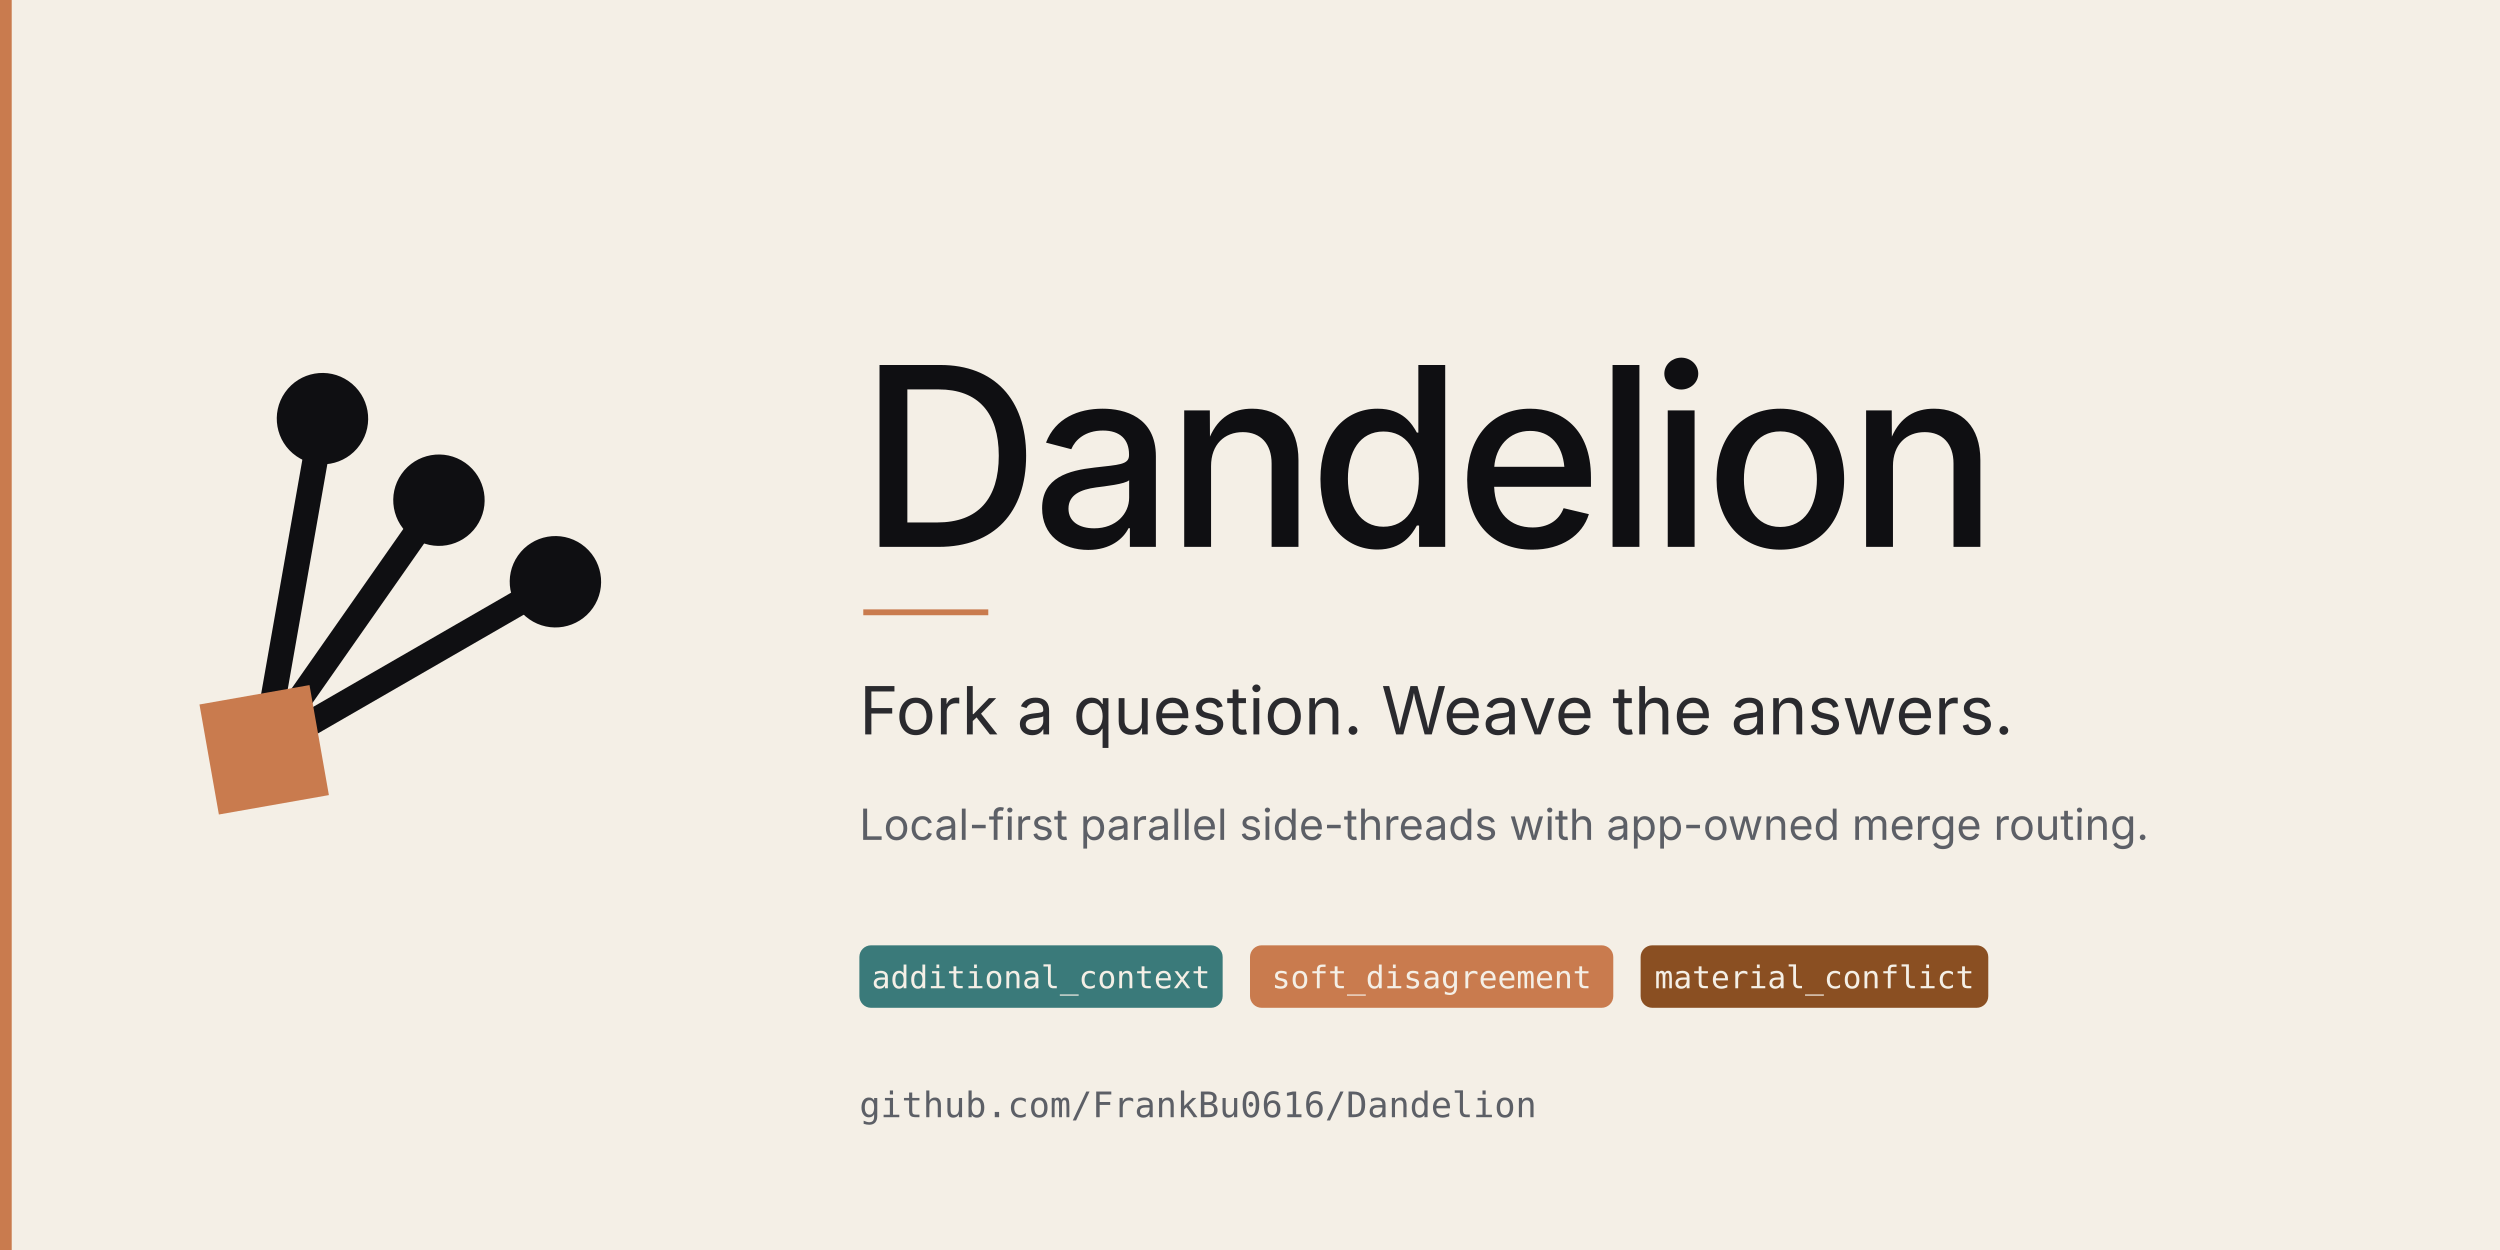
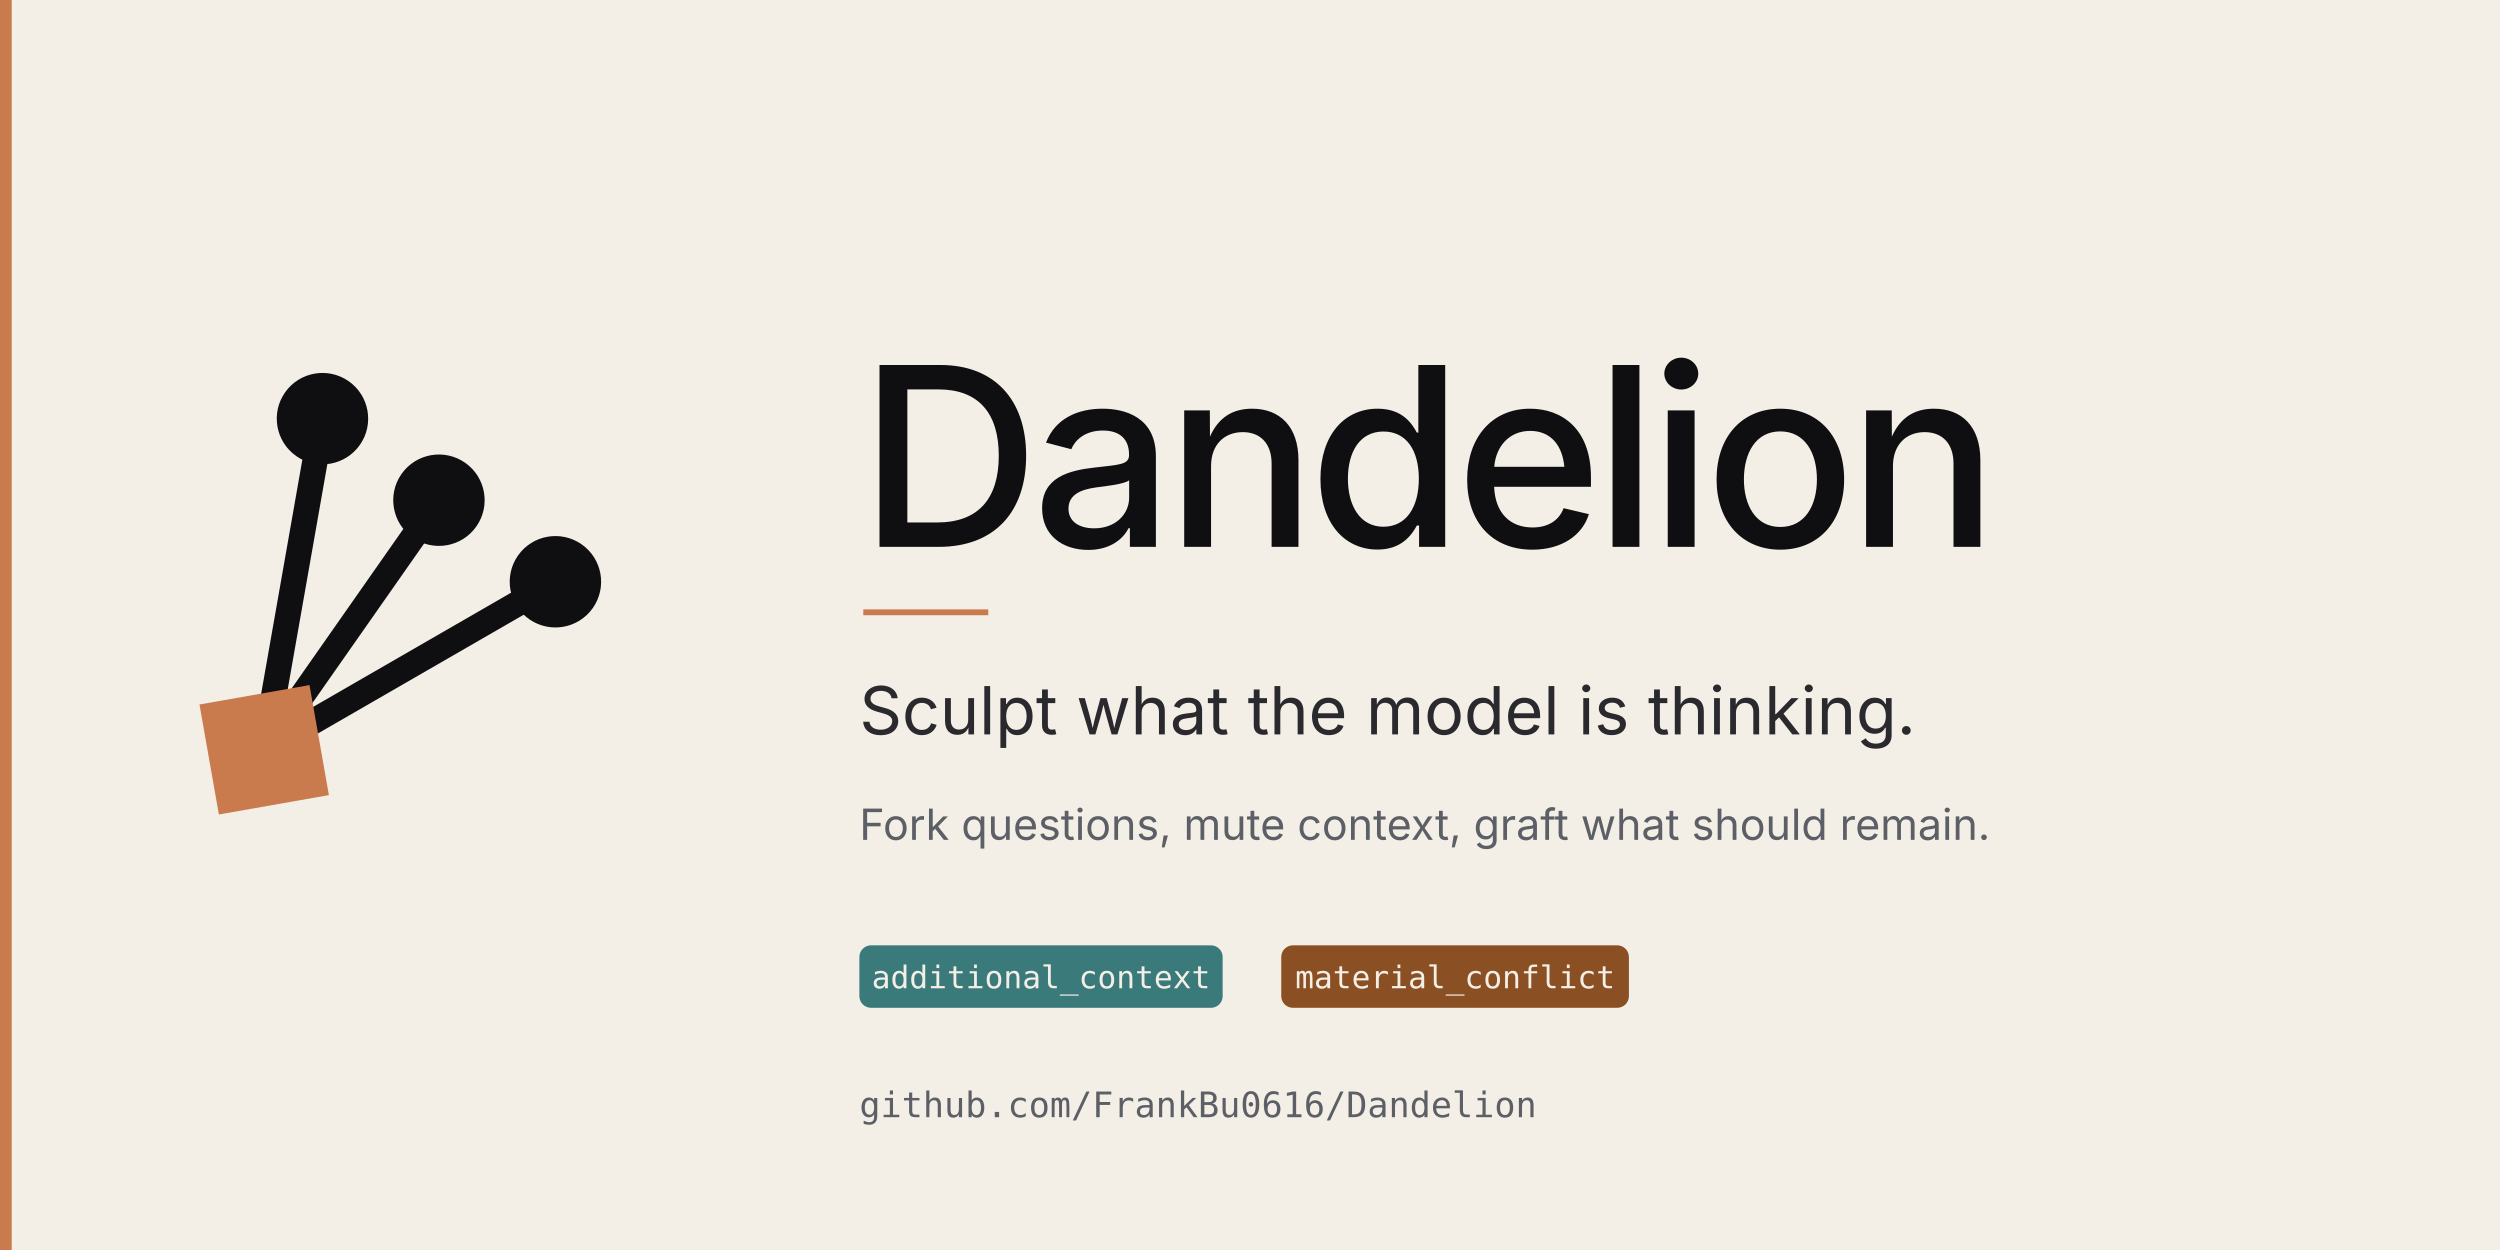
<svg xmlns="http://www.w3.org/2000/svg" viewBox="0 0 1280 640" width="1280" height="640">
  <rect width="1280" height="640" fill="#F4EFE6" />
  <rect x="0" y="0" width="6" height="640" fill="#C97B4E" />
  <g transform="translate(180 320) scale(2.6) translate(-60 -60)" color="#0F0F12">
    <g transform="rotate(35 60 60)">
      <g stroke="currentColor" stroke-width="5" stroke-linecap="round">
        <line x1="32" y1="30" x2="60" y2="90" />
        <line x1="60" y1="30" x2="60" y2="90" />
        <line x1="88" y1="30" x2="60" y2="90" />
      </g>
      <circle cx="32" cy="30" r="9" fill="currentColor" />
      <circle cx="60" cy="30" r="9" fill="currentColor" />
      <circle cx="88" cy="30" r="9" fill="currentColor" />
      <g transform="translate(60 90) rotate(45)">
        <rect x="-11" y="-11" width="22" height="22" fill="#C97B4E" />
      </g>
    </g>
  </g>
  <g font-family="Inter, -apple-system, 'Segoe UI', system-ui, sans-serif">
    <text x="440" y="280" font-size="128" font-weight="500" letter-spacing="-4" fill="#0F0F12">Dandelion</text>
    <rect x="442" y="312" width="64" height="3" fill="#C97B4E" />
-     <text x="440" y="376" font-size="34" font-weight="400" fill="#2A2A2E">Fork a question. Weave the answers.</text>
-     <text x="440" y="430" font-size="22" font-weight="400" fill="#5C5F66">Local-first parallel side-threads with app-owned merge routing.</text>
+     <text x="440" y="376" font-size="34" font-weight="400" fill="#2A2A2E">Sculpt what the model is thinking.</text>
+     <text x="440" y="430" font-size="22" font-weight="400" fill="#5C5F66">Fork questions, mute context, graft what should remain.</text>
    <g font-size="16" font-weight="500" font-family="'JetBrains Mono', ui-monospace, monospace">
      <g transform="translate(440 484)">
        <rect width="186" height="32" rx="6" fill="#3A7A7A" />
        <text x="93" y="22" text-anchor="middle" fill="#F4EFE6">additional_context</text>
      </g>
-       <g transform="translate(640 484)">
-         <rect width="186" height="32" rx="6" fill="#C97B4E" />
-         <text x="93" y="22" text-anchor="middle" fill="#F4EFE6">soft_disagreement</text>
-       </g>
-       <g transform="translate(840 484)">
+       <g transform="translate(656 484)">
        <rect width="178" height="32" rx="6" fill="#8A4F22" />
        <text x="89" y="22" text-anchor="middle" fill="#F4EFE6">material_conflict</text>
      </g>
    </g>
    <text x="440" y="572" font-size="18" font-family="'JetBrains Mono', ui-monospace, monospace" fill="#5C5F66">github.com/FrankBu0616/Dandelion</text>
  </g>
</svg>
